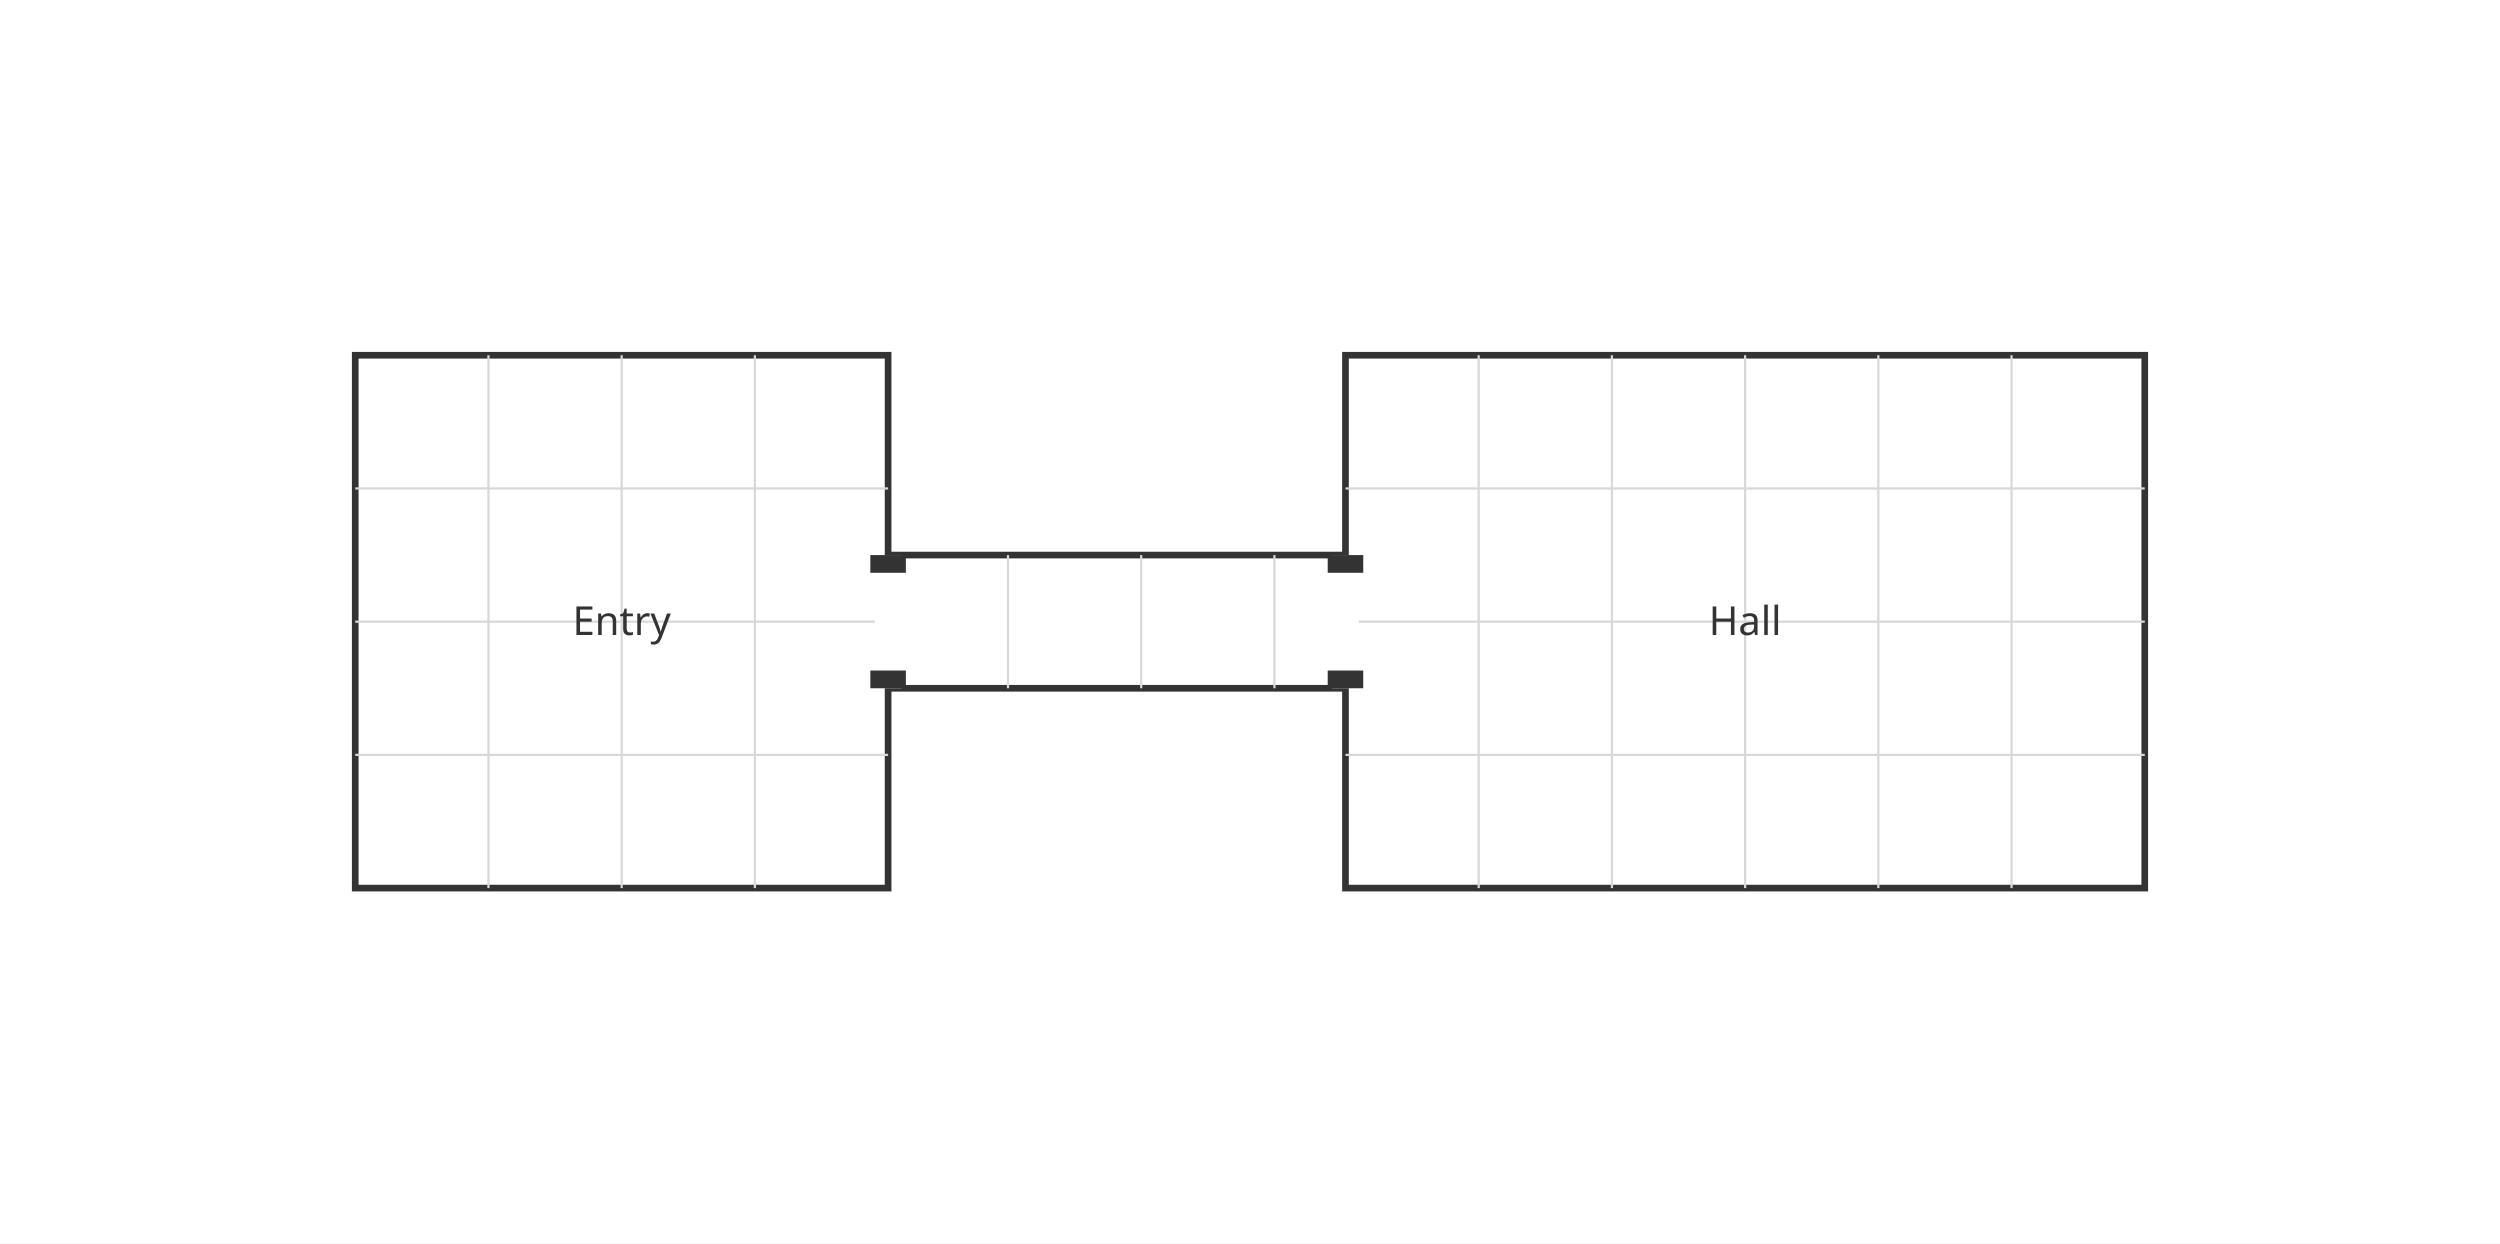
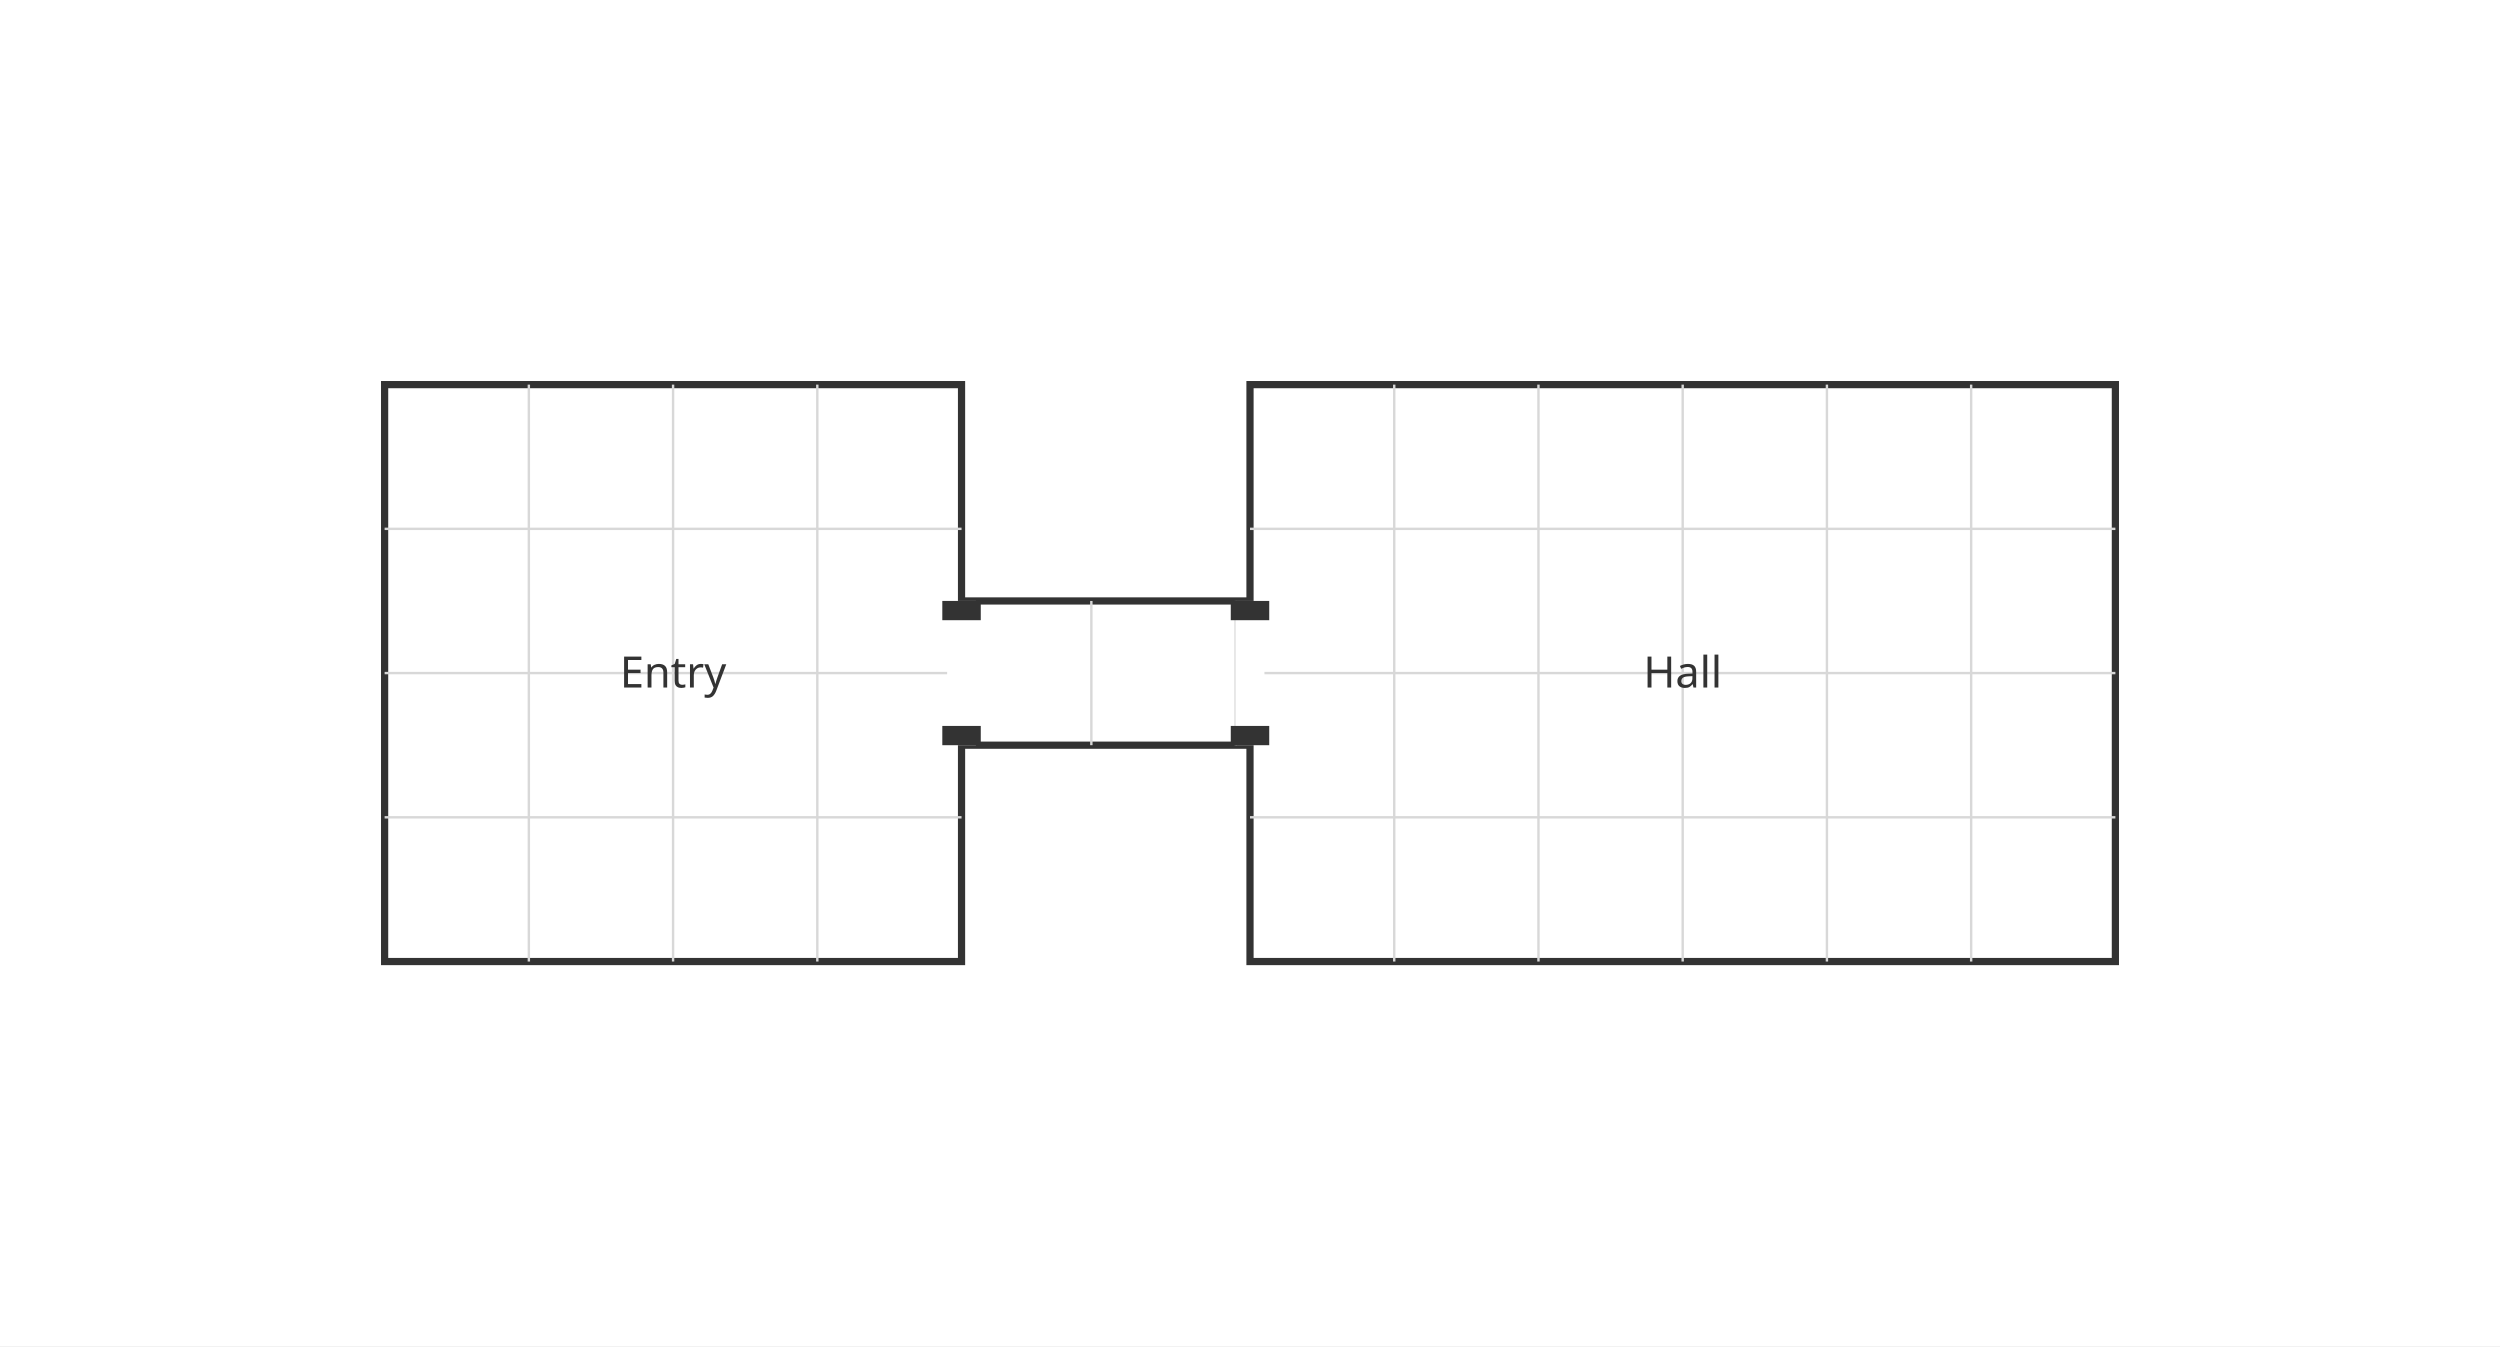
- <svg xmlns="http://www.w3.org/2000/svg" viewBox="-140 -140 563 280" width="563" height="280">
+ <svg xmlns="http://www.w3.org/2000/svg" viewBox="-140 -140 520 280" width="520" height="280">
  <defs>
    <pattern id="hatch" width="6" height="6" patternTransform="rotate(45 0 0)" patternUnits="userSpaceOnUse">
      <line x1="0" y1="0" x2="0" y2="6" stroke="#888" stroke-width="1.2" />
    </pattern>
    <symbol id="door-open" viewBox="0 0 30 30">
      <rect x="0" y="12" width="30" height="6" fill="white" />
      <rect x="0" y="11" width="4" height="8" fill="#333" />
      <rect x="26" y="11" width="4" height="8" fill="#333" />
    </symbol>
    <symbol id="door-closed" viewBox="0 0 30 30">
      <rect x="0" y="12" width="30" height="6" fill="white" />
      <rect x="2" y="13" width="26" height="4" fill="#333" />
    </symbol>
    <symbol id="door-locked" viewBox="0 0 30 30">
      <rect x="0" y="12" width="30" height="6" fill="white" />
      <rect x="2" y="11" width="26" height="8" fill="#333" />
      <rect x="4" y="13" width="22" height="4" fill="white" />
    </symbol>
    <symbol id="door-secret" viewBox="0 0 30 30">
      <line x1="0" y1="15" x2="30" y2="15" stroke="#888" stroke-width="1.2" stroke-dasharray="6,6" />
    </symbol>
    <symbol id="feat-ladder" viewBox="0 0 30 30">
      <line x1="8" y1="3" x2="8" y2="27" stroke="#333" stroke-width="1.5" />
      <line x1="22" y1="3" x2="22" y2="27" stroke="#333" stroke-width="1.5" />
      <line x1="8" y1="7" x2="22" y2="7" stroke="#333" stroke-width="1" />
      <line x1="8" y1="13" x2="22" y2="13" stroke="#333" stroke-width="1" />
      <line x1="8" y1="19" x2="22" y2="19" stroke="#333" stroke-width="1" />
      <line x1="8" y1="25" x2="22" y2="25" stroke="#333" stroke-width="1" />
    </symbol>
    <symbol id="feat-window" viewBox="0 0 30 6">
      <rect x="0" y="0" width="30" height="6" fill="white" />
      <rect x="0" y="1" width="8" height="4" fill="#cce" stroke="#99c" stroke-width="0.5" />
      <rect x="11" y="1" width="8" height="4" fill="#cce" stroke="#99c" stroke-width="0.5" />
      <rect x="22" y="1" width="8" height="4" fill="#cce" stroke="#99c" stroke-width="0.5" />
    </symbol>
  </defs>
-   <rect x="-140" y="-140" width="563" height="280" fill="white" />
-   <rect x="57" y="-15" width="109" height="30" fill="white" />
-   <line x1="57" y1="-15" x2="166" y2="-15" stroke="#333" stroke-width="1.5" />
-   <line x1="57" y1="15" x2="166" y2="15" stroke="#333" stroke-width="1.5" />
+   <rect x="-140" y="-140" width="520" height="280" fill="white" />
+   <rect x="57" y="-15" width="66" height="30" fill="white" />
+   <line x1="57" y1="-15" x2="123" y2="-15" stroke="#333" stroke-width="1.5" />
+   <line x1="57" y1="15" x2="123" y2="15" stroke="#333" stroke-width="1.5" />
  <line x1="87" y1="-15" x2="87" y2="15" stroke="#d8d8d8" stroke-width="0.5" />
  <line x1="117" y1="-15" x2="117" y2="15" stroke="#d8d8d8" stroke-width="0.5" />
-   <line x1="147" y1="-15" x2="147" y2="15" stroke="#d8d8d8" stroke-width="0.5" />
  <rect x="-60" y="-60" width="120" height="120" fill="white" />
-   <rect x="163" y="-60" width="180" height="120" fill="white" />
+   <rect x="120" y="-60" width="180" height="120" fill="white" />
  <rect x="-60" y="-60" width="120" height="120" fill="none" stroke="#333" stroke-width="1.5" />
-   <rect x="163" y="-60" width="180" height="120" fill="none" stroke="#333" stroke-width="1.5" />
+   <rect x="120" y="-60" width="180" height="120" fill="none" stroke="#333" stroke-width="1.5" />
  <line x1="-30" y1="-60" x2="-30" y2="60" stroke="#d8d8d8" stroke-width="0.5" />
  <line x1="0" y1="-60" x2="0" y2="60" stroke="#d8d8d8" stroke-width="0.5" />
  <line x1="30" y1="-60" x2="30" y2="60" stroke="#d8d8d8" stroke-width="0.5" />
  <line x1="-60" y1="-30" x2="60" y2="-30" stroke="#d8d8d8" stroke-width="0.5" />
  <line x1="-60" y1="0" x2="60" y2="0" stroke="#d8d8d8" stroke-width="0.5" />
  <line x1="-60" y1="30" x2="60" y2="30" stroke="#d8d8d8" stroke-width="0.5" />
-   <line x1="193" y1="-60" x2="193" y2="60" stroke="#d8d8d8" stroke-width="0.5" />
-   <line x1="223" y1="-60" x2="223" y2="60" stroke="#d8d8d8" stroke-width="0.5" />
-   <line x1="253" y1="-60" x2="253" y2="60" stroke="#d8d8d8" stroke-width="0.5" />
-   <line x1="283" y1="-60" x2="283" y2="60" stroke="#d8d8d8" stroke-width="0.5" />
-   <line x1="313" y1="-60" x2="313" y2="60" stroke="#d8d8d8" stroke-width="0.5" />
-   <line x1="163" y1="-30" x2="343" y2="-30" stroke="#d8d8d8" stroke-width="0.5" />
-   <line x1="163" y1="0" x2="343" y2="0" stroke="#d8d8d8" stroke-width="0.5" />
-   <line x1="163" y1="30" x2="343" y2="30" stroke="#d8d8d8" stroke-width="0.5" />
+   <line x1="150" y1="-60" x2="150" y2="60" stroke="#d8d8d8" stroke-width="0.5" />
+   <line x1="180" y1="-60" x2="180" y2="60" stroke="#d8d8d8" stroke-width="0.5" />
+   <line x1="210" y1="-60" x2="210" y2="60" stroke="#d8d8d8" stroke-width="0.5" />
+   <line x1="240" y1="-60" x2="240" y2="60" stroke="#d8d8d8" stroke-width="0.5" />
+   <line x1="270" y1="-60" x2="270" y2="60" stroke="#d8d8d8" stroke-width="0.5" />
+   <line x1="120" y1="-30" x2="300" y2="-30" stroke="#d8d8d8" stroke-width="0.5" />
+   <line x1="120" y1="0" x2="300" y2="0" stroke="#d8d8d8" stroke-width="0.5" />
+   <line x1="120" y1="30" x2="300" y2="30" stroke="#d8d8d8" stroke-width="0.5" />
  <use href="#door-open" x="45" y="-15" width="30" height="30" preserveAspectRatio="none" transform="rotate(90,60,0)" />
-   <use href="#door-open" x="148" y="-15" width="30" height="30" preserveAspectRatio="none" transform="rotate(90,163,0)" />
+   <use href="#door-open" x="105" y="-15" width="30" height="30" preserveAspectRatio="none" transform="rotate(90,120,0)" />
  <text x="0" y="3" text-anchor="middle" dominant-baseline="auto" fill="#333" font-size="9" font-family="sans-serif">Entry</text>
-   <text x="253" y="3" text-anchor="middle" dominant-baseline="auto" fill="#333" font-size="9" font-family="sans-serif">Hall</text>
+   <text x="210" y="3" text-anchor="middle" dominant-baseline="auto" fill="#333" font-size="9" font-family="sans-serif">Hall</text>
</svg>
